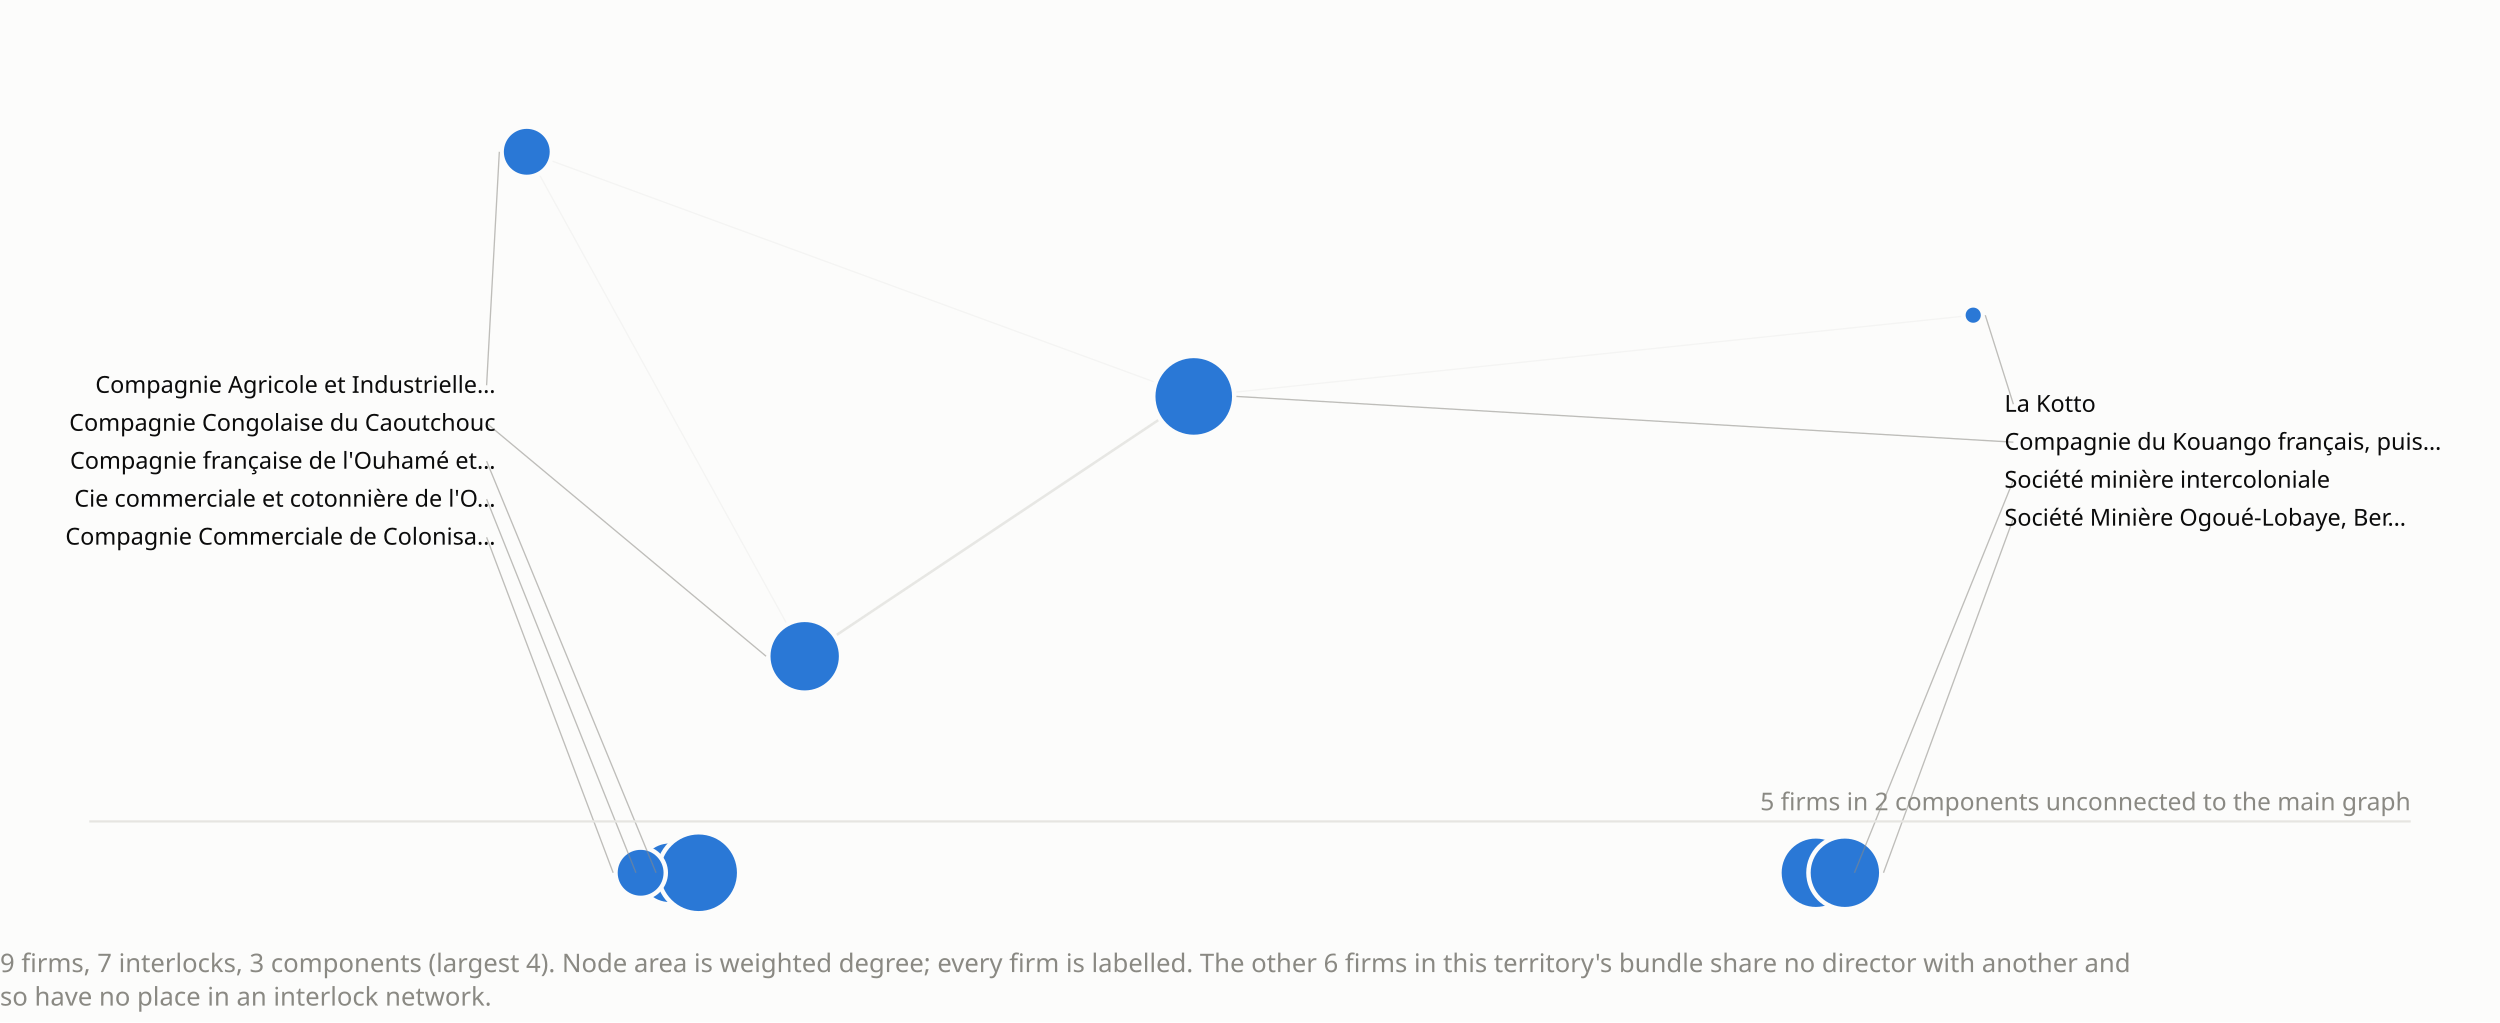
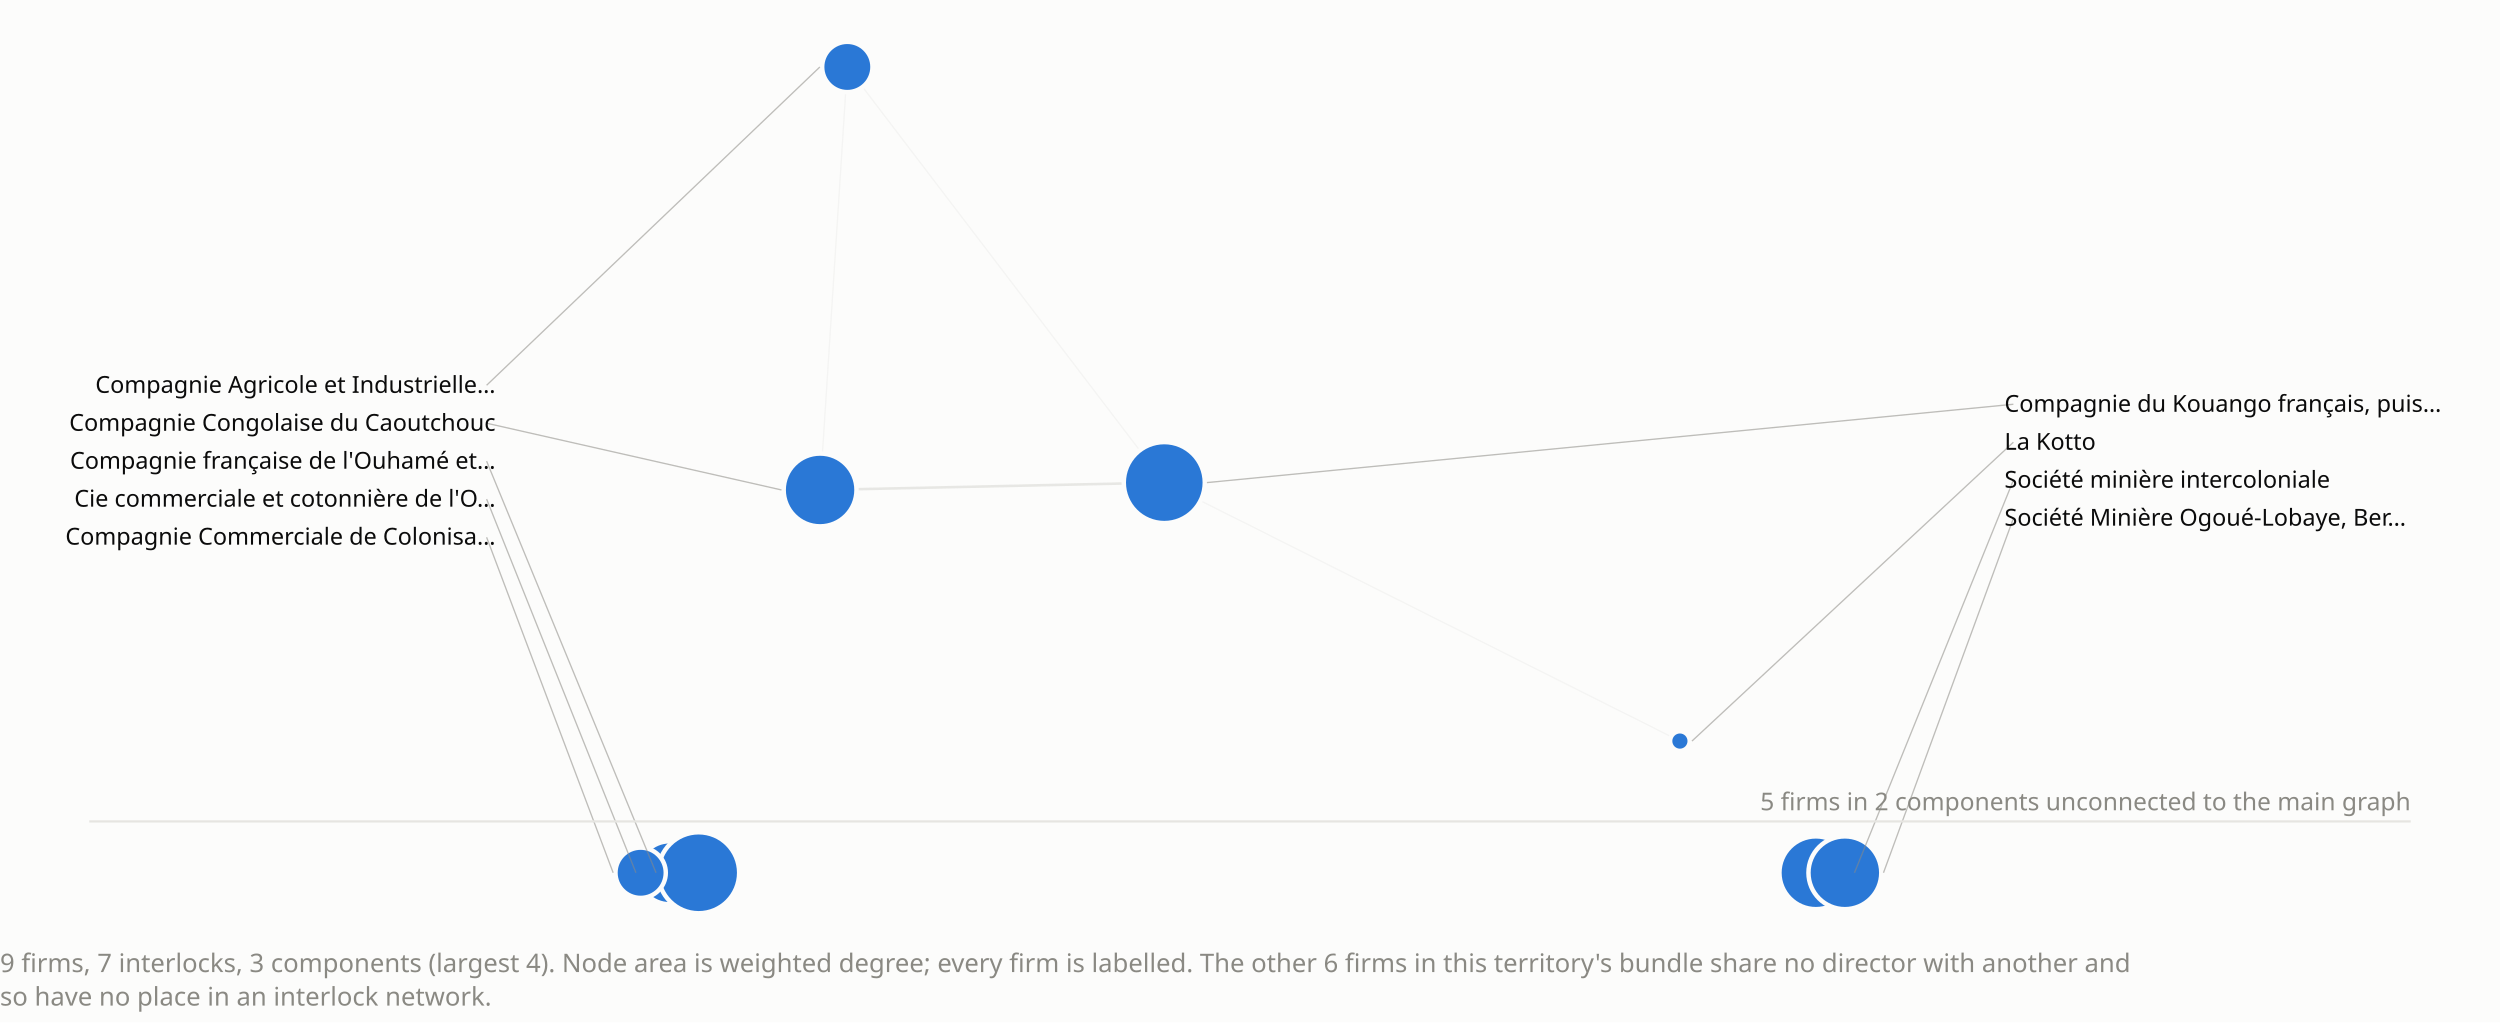
<svg xmlns="http://www.w3.org/2000/svg" viewBox="0 0 1120 458" width="1120" height="458" role="img" aria-label="Oubangui-Chari (Centrafrique) interlock network">
  <rect width="1120" height="458" fill="#fcfcfb" />
  <g stroke="#c9c8c2" fill="none">
    <path d="M813.5 391.0L826.5 391.0" stroke-width="1.44" stroke-opacity="0.520" />
-     <path d="M360.5 294.0L534.8 177.6M300.0 391.0L313.0 391.0" stroke-width="1.16" stroke-opacity="0.400" />
-     <path d="M360.5 294.0L236.0 68.0M534.8 177.6L236.0 68.0M534.8 177.6L884.0 141.2" stroke-width="0.60" stroke-opacity="0.160" />
+     <path d="M367.4 219.5L521.6 216.2M300.0 391.0L313.0 391.0" stroke-width="1.16" stroke-opacity="0.400" />
+     <path d="M367.4 219.5L379.6 30.0M521.6 216.2L379.6 30.0M521.6 216.2L752.6 332.0" stroke-width="0.60" stroke-opacity="0.160" />
    <path d="M313.0 391.0L287.0 391.0" stroke-width="0.88" stroke-opacity="0.280" />
  </g>
  <g>
    <circle class="nd" data-id="miniereintercoloniale" cx="813.5" cy="391.0" r="16.31" fill="#2a78d6" stroke="#fcfcfb" stroke-width="2" />
    <circle class="nd" data-id="miniereogouelobayeberberati" cx="826.5" cy="391.0" r="16.31" fill="#2a78d6" stroke="#fcfcfb" stroke-width="2" />
-     <circle class="nd" data-id="congolaisecaoutchouc" cx="360.5" cy="294.0" r="16.31" fill="#2a78d6" stroke="#fcfcfb" stroke-width="2" />
-     <circle class="nd" data-id="kouango" cx="534.8" cy="177.6" r="18.15" fill="#2a78d6" stroke="#fcfcfb" stroke-width="2" />
+     <circle class="nd" data-id="congolaisecaoutchouc" cx="367.4" cy="219.5" r="16.31" fill="#2a78d6" stroke="#fcfcfb" stroke-width="2" />
+     <circle class="nd" data-id="kouango" cx="521.6" cy="216.2" r="18.15" fill="#2a78d6" stroke="#fcfcfb" stroke-width="2" />
    <circle class="nd" data-id="commercialecotonniereouhamenanacomouna" cx="300.0" cy="391.0" r="14.12" fill="#2a78d6" stroke="#fcfcfb" stroke-width="2" />
    <circle class="nd" data-id="ouhamenana" cx="313.0" cy="391.0" r="18.15" fill="#2a78d6" stroke="#fcfcfb" stroke-width="2" />
    <circle class="nd" data-id="commercialecolonisationcongo" cx="287.0" cy="391.0" r="11.27" fill="#2a78d6" stroke="#fcfcfb" stroke-width="2" />
-     <circle class="nd" data-id="agricoleindustrielleafriqueequatoriale" cx="236.0" cy="68.0" r="11.27" fill="#2a78d6" stroke="#fcfcfb" stroke-width="2" />
-     <circle class="nd" data-id="kotto" cx="884.0" cy="141.2" r="4.40" fill="#2a78d6" stroke="#fcfcfb" stroke-width="2" />
+     <circle class="nd" data-id="agricoleindustrielleafriqueequatoriale" cx="379.6" cy="30.0" r="11.27" fill="#2a78d6" stroke="#fcfcfb" stroke-width="2" />
+     <circle class="nd" data-id="kotto" cx="752.6" cy="332.0" r="4.40" fill="#2a78d6" stroke="#fcfcfb" stroke-width="2" />
  </g>
-   <line x1="218.0" y1="172.6" x2="223.7" y2="68.0" stroke="#8a8983" stroke-width="0.6" stroke-opacity="0.55" />
-   <line x1="218.0" y1="189.6" x2="343.2" y2="294.0" stroke="#8a8983" stroke-width="0.6" stroke-opacity="0.55" />
+   <line x1="218.0" y1="172.6" x2="367.3" y2="30.0" stroke="#8a8983" stroke-width="0.6" stroke-opacity="0.55" />
+   <line x1="218.0" y1="189.6" x2="350.1" y2="219.5" stroke="#8a8983" stroke-width="0.6" stroke-opacity="0.55" />
  <line x1="218.0" y1="206.6" x2="293.9" y2="391.0" stroke="#8a8983" stroke-width="0.6" stroke-opacity="0.55" />
  <line x1="218.0" y1="223.6" x2="284.9" y2="391.0" stroke="#8a8983" stroke-width="0.6" stroke-opacity="0.55" />
  <line x1="218.0" y1="240.7" x2="274.7" y2="391.0" stroke="#8a8983" stroke-width="0.6" stroke-opacity="0.55" />
-   <line x1="902.0" y1="181.1" x2="889.4" y2="141.2" stroke="#8a8983" stroke-width="0.6" stroke-opacity="0.55" />
-   <line x1="902.0" y1="198.1" x2="553.9" y2="177.6" stroke="#8a8983" stroke-width="0.6" stroke-opacity="0.55" />
+   <line x1="902.0" y1="181.1" x2="540.7" y2="216.2" stroke="#8a8983" stroke-width="0.6" stroke-opacity="0.55" />
+   <line x1="902.0" y1="198.1" x2="758.0" y2="332.0" stroke="#8a8983" stroke-width="0.6" stroke-opacity="0.55" />
  <line x1="902.0" y1="215.1" x2="830.8" y2="391.0" stroke="#8a8983" stroke-width="0.6" stroke-opacity="0.55" />
  <line x1="902.0" y1="232.2" x2="843.8" y2="391.0" stroke="#8a8983" stroke-width="0.6" stroke-opacity="0.55" />
  <g font-size="10.5" font-family="ui-sans-serif,system-ui,sans-serif" fill="#0b0b0b">
    <text x="222.0" y="176.0" text-anchor="end">Compagnie Agricole et Industrielle…</text>
    <text x="222.0" y="193.0" text-anchor="end">Compagnie Congolaise du Caoutchouc</text>
    <text x="222.0" y="210.0" text-anchor="end">Compagnie française de l'Ouhamé et…</text>
    <text x="222.0" y="227.0" text-anchor="end">Cie commerciale et cotonnière de l'O…</text>
    <text x="222.0" y="244.0" text-anchor="end">Compagnie Commerciale de Colonisa…</text>
-     <text x="898.0" y="184.5" text-anchor="start">La Kotto</text>
-     <text x="898.0" y="201.5" text-anchor="start">Compagnie du Kouango français, puis…</text>
+     <text x="898.0" y="184.5" text-anchor="start">Compagnie du Kouango français, puis…</text>
+     <text x="898.0" y="201.5" text-anchor="start">La Kotto</text>
    <text x="898.0" y="218.5" text-anchor="start">Société minière intercoloniale</text>
    <text x="898.0" y="235.5" text-anchor="start">Société Minière Ogoué-Lobaye, Ber…</text>
  </g>
  <line x1="40" y1="368" x2="1080" y2="368" stroke="#e6e5e1" stroke-width="1" />
  <text x="1080" y="363" text-anchor="end" font-size="11" font-family="ui-sans-serif,system-ui,sans-serif" fill="#8a8983">5 firms in 2 components unconnected to the main graph</text>
  <g font-size="11.5" font-family="ui-sans-serif,system-ui,sans-serif" fill="#8a8983">
    <text x="0" y="435.5">9 firms, 7 interlocks, 3 components (largest 4). Node area is weighted degree; every firm is labelled. The other 6 firms in this territory's bundle share no director with another and</text>
    <text x="0" y="450.5">so have no place in an interlock network.</text>
  </g>
</svg>
